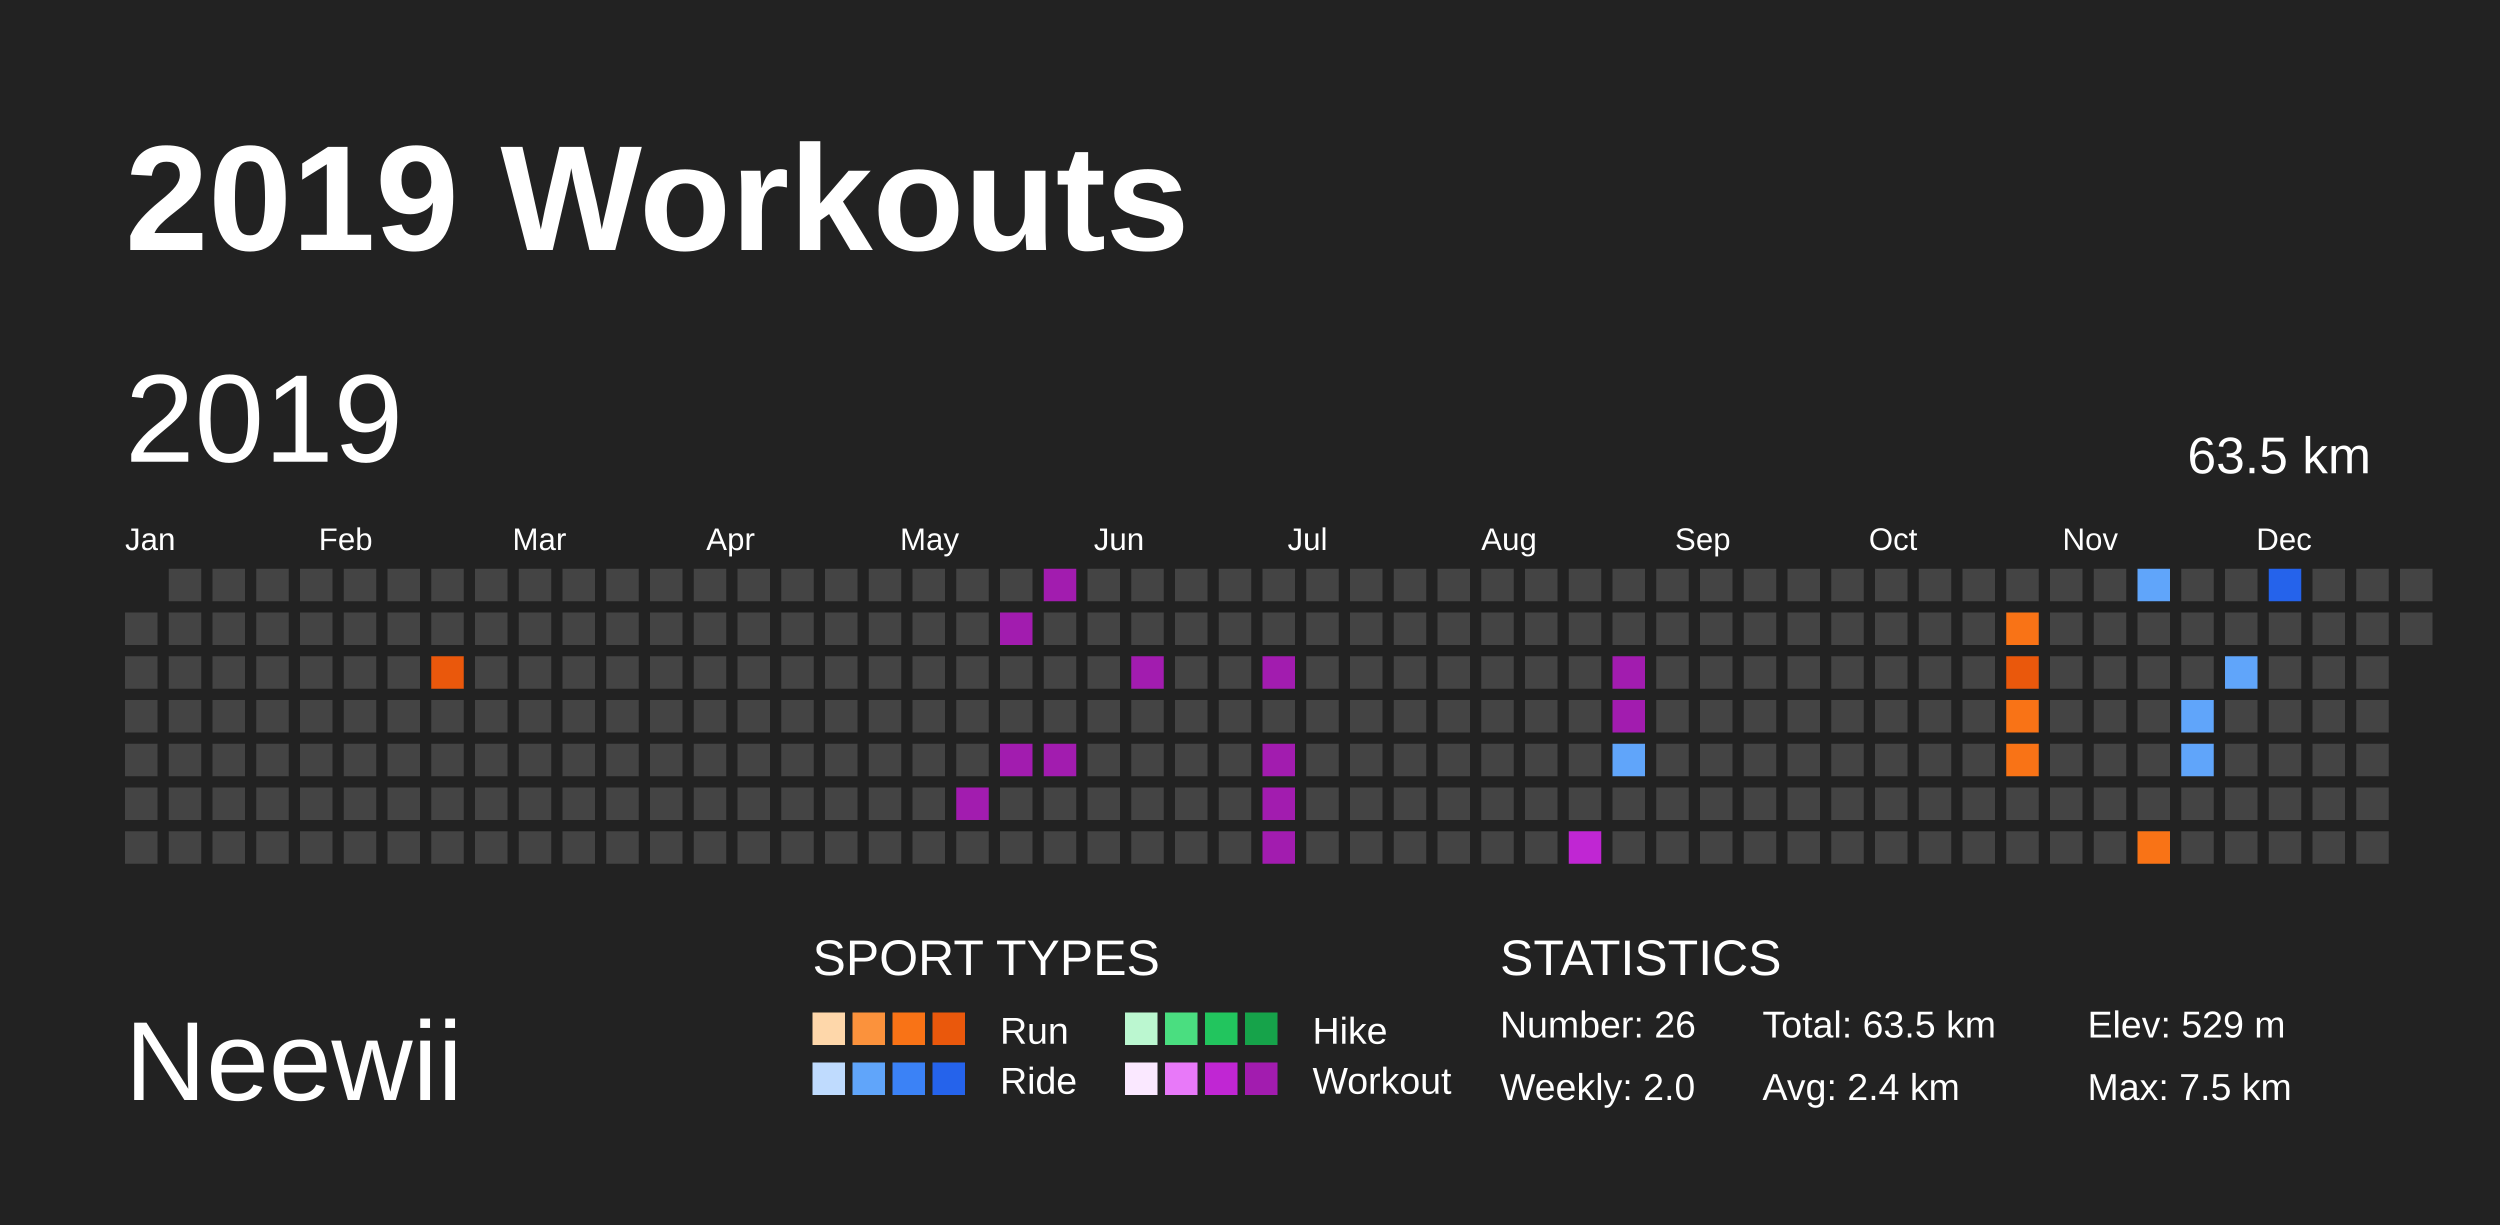
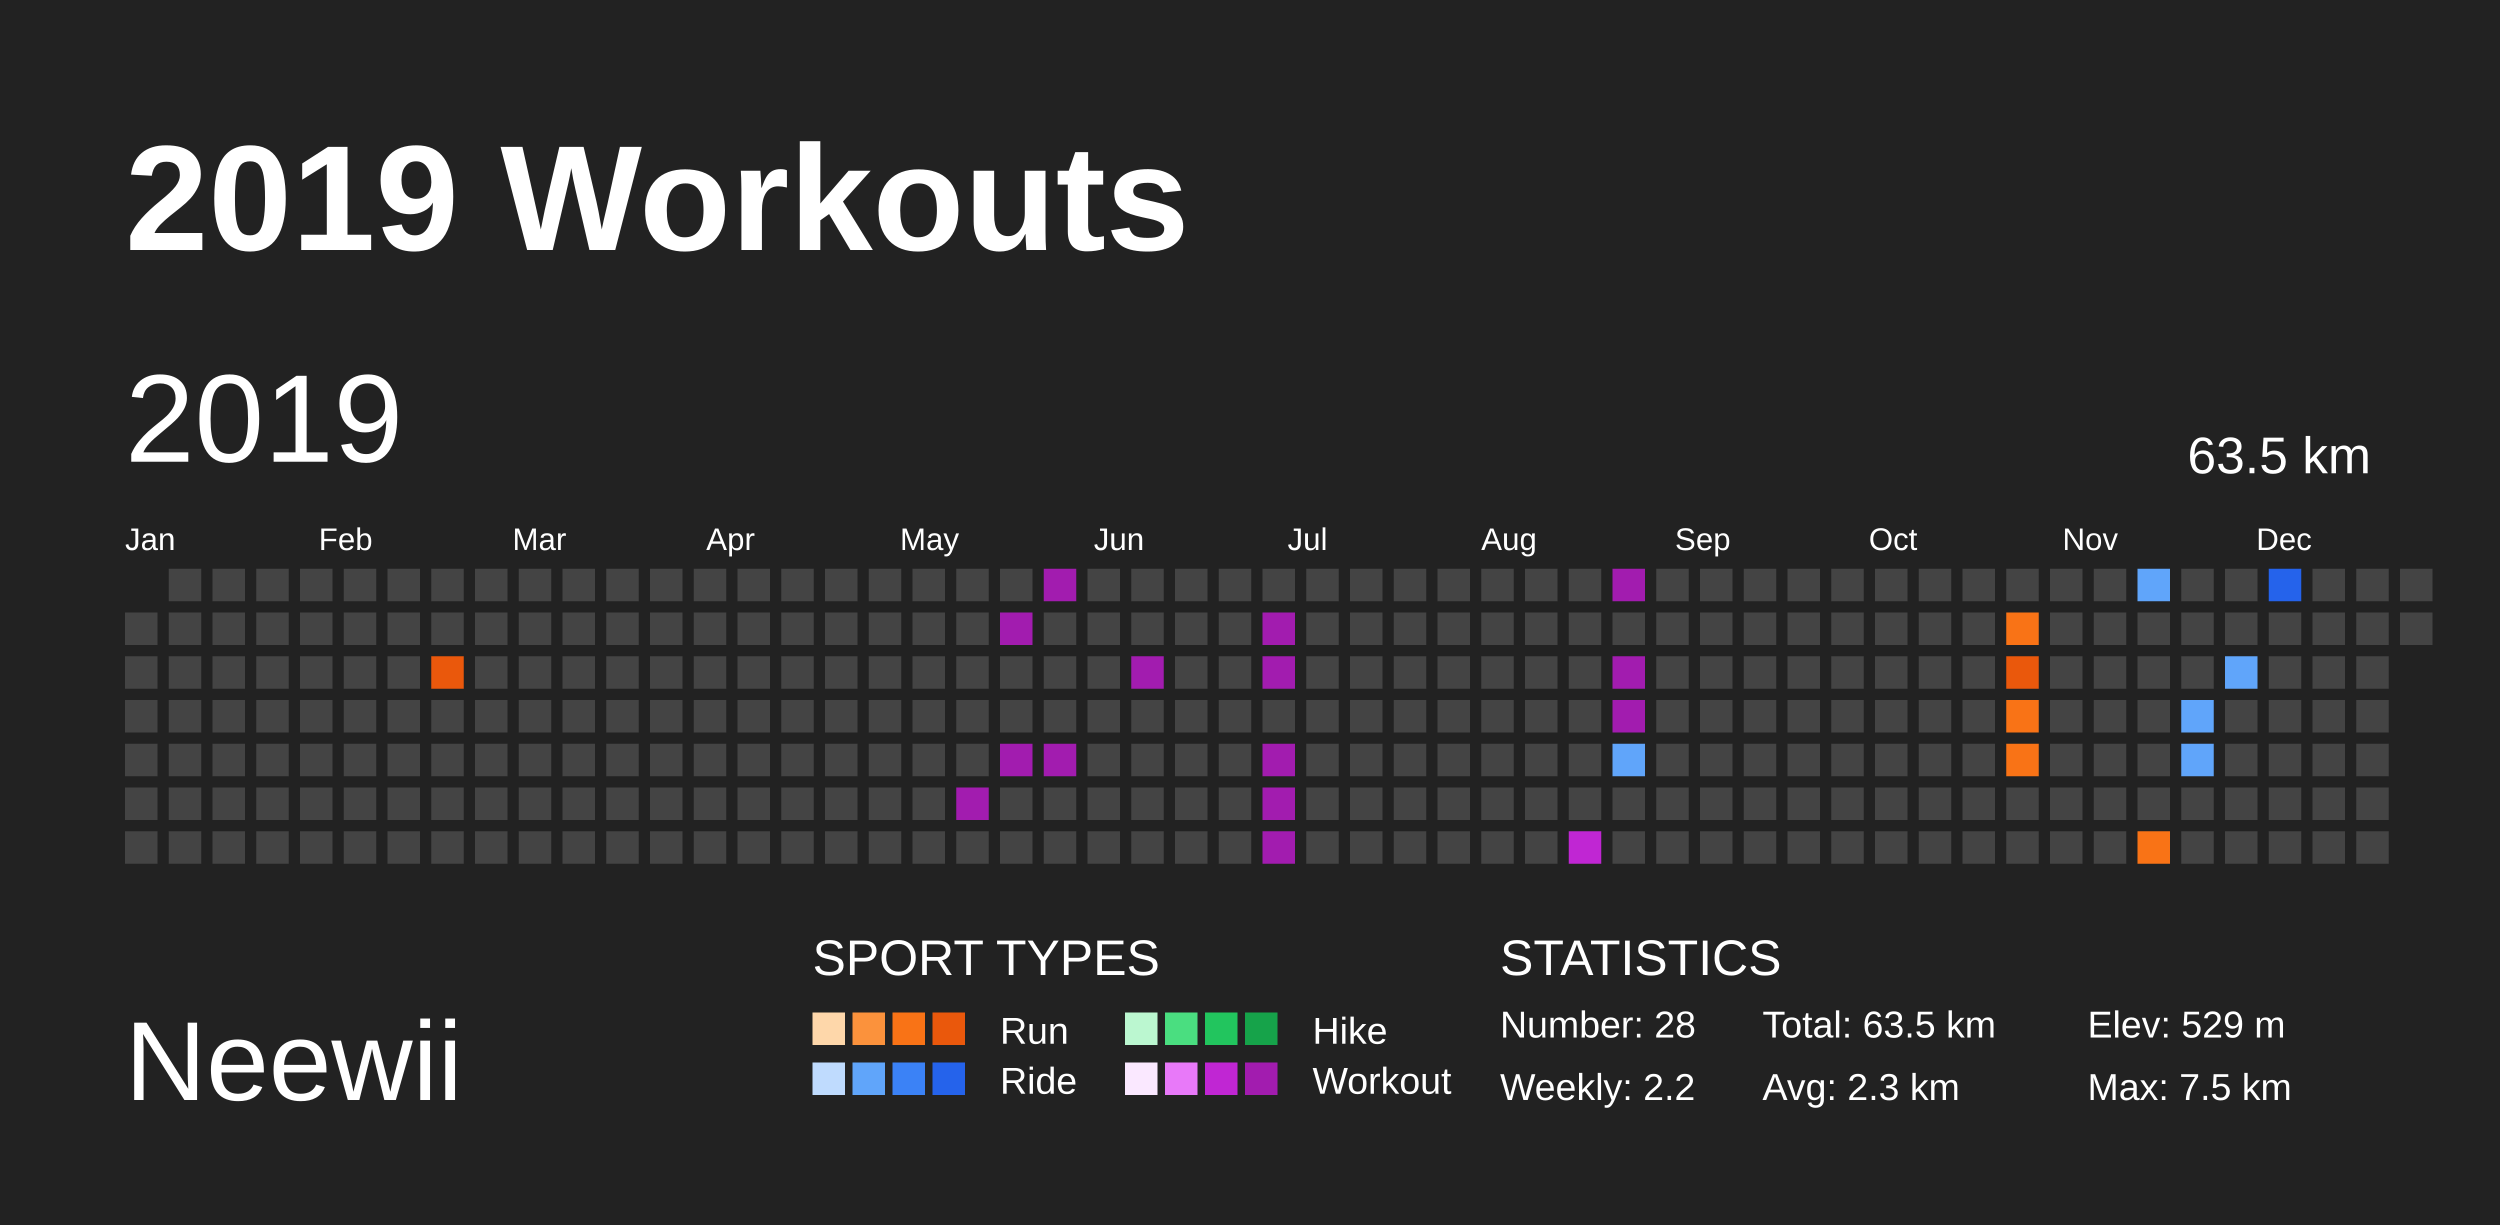
<svg xmlns="http://www.w3.org/2000/svg" baseProfile="full" height="98mm" version="1.1" viewBox="0,0,200,98" width="200mm">
  <defs />
  <rect fill="#222222" height="98" width="200" x="0" y="0" />
  <text fill="#FFFFFF" style="font-size:12px; font-family:Arial; font-weight:bold;" x="10" y="20">2019 Workouts</text>
  <text fill="#FFFFFF" style="font-size:9px; font-family:Arial" x="10" y="88">Neewii</text>
  <text fill="#FFFFFF" style="font-size:4px; font-family:Arial" x="65" y="78">SPORT TYPES</text>
  <rect fill="#fed7aa" height="2.6" width="2.6" x="65.0" y="81" />
  <rect fill="#fb923c" height="2.6" width="2.6" x="68.2" y="81" />
  <rect fill="#f97316" height="2.6" width="2.6" x="71.4" y="81" />
  <rect fill="#ea580c" height="2.6" width="2.6" x="74.6" y="81" />
  <text fill="#FFFFFF" style="font-size:3px; font-family:Arial" x="80" y="83.5">Run</text>
  <rect fill="#bbf7d0" height="2.6" width="2.6" x="90.0" y="81" />
  <rect fill="#4ade80" height="2.6" width="2.6" x="93.2" y="81" />
  <rect fill="#22c55e" height="2.6" width="2.6" x="96.4" y="81" />
  <rect fill="#16a34a" height="2.6" width="2.6" x="99.6" y="81" />
  <text fill="#FFFFFF" style="font-size:3px; font-family:Arial" x="105" y="83.5">Hike</text>
  <rect fill="#bfdbfe" height="2.6" width="2.6" x="65.0" y="85" />
  <rect fill="#60a5fa" height="2.6" width="2.6" x="68.2" y="85" />
  <rect fill="#3b82f6" height="2.6" width="2.6" x="71.4" y="85" />
  <rect fill="#2563eb" height="2.6" width="2.6" x="74.6" y="85" />
  <text fill="#FFFFFF" style="font-size:3px; font-family:Arial" x="80" y="87.5">Ride</text>
  <rect fill="#fae8ff" height="2.6" width="2.6" x="90.0" y="85" />
  <rect fill="#e879f9" height="2.6" width="2.6" x="93.2" y="85" />
  <rect fill="#c026d3" height="2.6" width="2.6" x="96.4" y="85" />
  <rect fill="#a21caf" height="2.6" width="2.6" x="99.6" y="85" />
  <text fill="#FFFFFF" style="font-size:3px; font-family:Arial" x="105" y="87.5">Workout</text>
  <text fill="#FFFFFF" style="font-size:4px; font-family:Arial" x="120" y="78">STATISTICS</text>
-   <text fill="#FFFFFF" style="font-size:3px; font-family:Arial" x="120" y="83">Number: 26</text>
-   <text fill="#FFFFFF" style="font-size:3px; font-family:Arial" x="120" y="88">Weekly: 2.0</text>
+   <text fill="#FFFFFF" style="font-size:3px; font-family:Arial" x="120" y="83">Number: 28</text>
+   <text fill="#FFFFFF" style="font-size:3px; font-family:Arial" x="120" y="88">Weekly: 2.2</text>
  <text fill="#FFFFFF" style="font-size:3px; font-family:Arial" x="141" y="83">Total: 63.5 km</text>
-   <text fill="#FFFFFF" style="font-size:3px; font-family:Arial" x="141" y="88">Avg: 2.4 km</text>
+   <text fill="#FFFFFF" style="font-size:3px; font-family:Arial" x="141" y="88">Avg: 2.3 km</text>
  <text fill="#FFFFFF" style="font-size:3px; font-family:Arial" x="167" y="83">Elev: 529 m</text>
  <text fill="#FFFFFF" style="font-size:3px; font-family:Arial" x="167" y="88">Max: 7.5 km</text>
  <text dominant-baseline="hanging" fill="#FFFFFF" style="font-size:10.0px; font-family:Arial;" x="10" y="30">2019</text>
  <text dominant-baseline="hanging" fill="#FFFFFF" style="font-size:4.125px; font-family:Arial;" x="175" y="35">63.5 km</text>
  <text fill="#FFFFFF" style="font-size:2.5px; font-family:Arial" x="10.0" y="44">Jan</text>
  <text fill="#FFFFFF" style="font-size:2.5px; font-family:Arial" x="25.5" y="44">Feb</text>
  <text fill="#FFFFFF" style="font-size:2.5px; font-family:Arial" x="41.0" y="44">Mar</text>
  <text fill="#FFFFFF" style="font-size:2.5px; font-family:Arial" x="56.5" y="44">Apr</text>
  <text fill="#FFFFFF" style="font-size:2.5px; font-family:Arial" x="72.0" y="44">May</text>
  <text fill="#FFFFFF" style="font-size:2.5px; font-family:Arial" x="87.5" y="44">Jun</text>
  <text fill="#FFFFFF" style="font-size:2.5px; font-family:Arial" x="103.0" y="44">Jul</text>
  <text fill="#FFFFFF" style="font-size:2.5px; font-family:Arial" x="118.5" y="44">Aug</text>
  <text fill="#FFFFFF" style="font-size:2.5px; font-family:Arial" x="134.0" y="44">Sep</text>
  <text fill="#FFFFFF" style="font-size:2.5px; font-family:Arial" x="149.5" y="44">Oct</text>
  <text fill="#FFFFFF" style="font-size:2.5px; font-family:Arial" x="165.0" y="44">Nov</text>
  <text fill="#FFFFFF" style="font-size:2.5px; font-family:Arial" x="180.5" y="44">Dec</text>
  <rect fill="#444444" height="2.6" width="2.6" x="10.0" y="49.0" />
  <rect fill="#444444" height="2.6" width="2.6" x="10.0" y="52.5" />
  <rect fill="#444444" height="2.6" width="2.6" x="10.0" y="56.0" />
  <rect fill="#444444" height="2.6" width="2.6" x="10.0" y="59.5" />
  <rect fill="#444444" height="2.6" width="2.6" x="10.0" y="63.0" />
  <rect fill="#444444" height="2.6" width="2.6" x="10.0" y="66.5" />
  <rect fill="#444444" height="2.6" width="2.6" x="13.5" y="45.5" />
  <rect fill="#444444" height="2.6" width="2.6" x="13.5" y="49.0" />
  <rect fill="#444444" height="2.6" width="2.6" x="13.5" y="52.5" />
  <rect fill="#444444" height="2.6" width="2.6" x="13.5" y="56.0" />
  <rect fill="#444444" height="2.6" width="2.6" x="13.5" y="59.5" />
  <rect fill="#444444" height="2.6" width="2.6" x="13.5" y="63.0" />
  <rect fill="#444444" height="2.6" width="2.6" x="13.5" y="66.5" />
  <rect fill="#444444" height="2.6" width="2.6" x="17.0" y="45.5" />
  <rect fill="#444444" height="2.6" width="2.6" x="17.0" y="49.0" />
  <rect fill="#444444" height="2.6" width="2.6" x="17.0" y="52.5" />
  <rect fill="#444444" height="2.6" width="2.6" x="17.0" y="56.0" />
  <rect fill="#444444" height="2.6" width="2.6" x="17.0" y="59.5" />
  <rect fill="#444444" height="2.6" width="2.6" x="17.0" y="63.0" />
  <rect fill="#444444" height="2.6" width="2.6" x="17.0" y="66.5" />
  <rect fill="#444444" height="2.6" width="2.6" x="20.5" y="45.5" />
  <rect fill="#444444" height="2.6" width="2.6" x="20.5" y="49.0" />
  <rect fill="#444444" height="2.6" width="2.6" x="20.5" y="52.5" />
  <rect fill="#444444" height="2.6" width="2.6" x="20.5" y="56.0" />
  <rect fill="#444444" height="2.6" width="2.6" x="20.5" y="59.5" />
  <rect fill="#444444" height="2.6" width="2.6" x="20.5" y="63.0" />
  <rect fill="#444444" height="2.6" width="2.6" x="20.5" y="66.5" />
  <rect fill="#444444" height="2.6" width="2.6" x="24.0" y="45.5" />
  <rect fill="#444444" height="2.6" width="2.6" x="24.0" y="49.0" />
  <rect fill="#444444" height="2.6" width="2.6" x="24.0" y="52.5" />
  <rect fill="#444444" height="2.6" width="2.6" x="24.0" y="56.0" />
  <rect fill="#444444" height="2.6" width="2.6" x="24.0" y="59.5" />
  <rect fill="#444444" height="2.6" width="2.6" x="24.0" y="63.0" />
  <rect fill="#444444" height="2.6" width="2.6" x="24.0" y="66.5" />
  <rect fill="#444444" height="2.6" width="2.6" x="27.5" y="45.5" />
  <rect fill="#444444" height="2.6" width="2.6" x="27.5" y="49.0" />
  <rect fill="#444444" height="2.6" width="2.6" x="27.5" y="52.5" />
  <rect fill="#444444" height="2.6" width="2.6" x="27.5" y="56.0" />
  <rect fill="#444444" height="2.6" width="2.6" x="27.5" y="59.5" />
  <rect fill="#444444" height="2.6" width="2.6" x="27.5" y="63.0" />
  <rect fill="#444444" height="2.6" width="2.6" x="27.5" y="66.5" />
  <rect fill="#444444" height="2.6" width="2.6" x="31.0" y="45.5" />
  <rect fill="#444444" height="2.6" width="2.6" x="31.0" y="49.0" />
  <rect fill="#444444" height="2.6" width="2.6" x="31.0" y="52.5" />
  <rect fill="#444444" height="2.6" width="2.6" x="31.0" y="56.0" />
  <rect fill="#444444" height="2.6" width="2.6" x="31.0" y="59.5" />
  <rect fill="#444444" height="2.6" width="2.6" x="31.0" y="63.0" />
  <rect fill="#444444" height="2.6" width="2.6" x="31.0" y="66.5" />
  <rect fill="#444444" height="2.6" width="2.6" x="34.5" y="45.5" />
  <rect fill="#444444" height="2.6" width="2.6" x="34.5" y="49.0" />
  <rect fill="#ea580c" height="2.6" width="2.6" x="34.5" y="52.5" />
  <rect fill="#444444" height="2.6" width="2.6" x="34.5" y="56.0" />
  <rect fill="#444444" height="2.6" width="2.6" x="34.5" y="59.5" />
  <rect fill="#444444" height="2.6" width="2.6" x="34.5" y="63.0" />
  <rect fill="#444444" height="2.6" width="2.6" x="34.5" y="66.5" />
  <rect fill="#444444" height="2.6" width="2.6" x="38.0" y="45.5" />
  <rect fill="#444444" height="2.6" width="2.6" x="38.0" y="49.0" />
  <rect fill="#444444" height="2.6" width="2.6" x="38.0" y="52.5" />
  <rect fill="#444444" height="2.6" width="2.6" x="38.0" y="56.0" />
  <rect fill="#444444" height="2.6" width="2.6" x="38.0" y="59.5" />
  <rect fill="#444444" height="2.6" width="2.6" x="38.0" y="63.0" />
  <rect fill="#444444" height="2.6" width="2.6" x="38.0" y="66.5" />
  <rect fill="#444444" height="2.6" width="2.6" x="41.5" y="45.5" />
  <rect fill="#444444" height="2.6" width="2.6" x="41.5" y="49.0" />
  <rect fill="#444444" height="2.6" width="2.6" x="41.5" y="52.5" />
  <rect fill="#444444" height="2.6" width="2.6" x="41.5" y="56.0" />
  <rect fill="#444444" height="2.6" width="2.6" x="41.5" y="59.5" />
  <rect fill="#444444" height="2.6" width="2.6" x="41.5" y="63.0" />
  <rect fill="#444444" height="2.6" width="2.6" x="41.5" y="66.5" />
  <rect fill="#444444" height="2.6" width="2.6" x="45.0" y="45.5" />
  <rect fill="#444444" height="2.6" width="2.6" x="45.0" y="49.0" />
  <rect fill="#444444" height="2.6" width="2.6" x="45.0" y="52.5" />
  <rect fill="#444444" height="2.6" width="2.6" x="45.0" y="56.0" />
  <rect fill="#444444" height="2.6" width="2.6" x="45.0" y="59.5" />
  <rect fill="#444444" height="2.6" width="2.6" x="45.0" y="63.0" />
  <rect fill="#444444" height="2.6" width="2.6" x="45.0" y="66.5" />
  <rect fill="#444444" height="2.6" width="2.6" x="48.5" y="45.5" />
  <rect fill="#444444" height="2.6" width="2.6" x="48.5" y="49.0" />
  <rect fill="#444444" height="2.6" width="2.6" x="48.5" y="52.5" />
  <rect fill="#444444" height="2.6" width="2.6" x="48.5" y="56.0" />
  <rect fill="#444444" height="2.6" width="2.6" x="48.5" y="59.5" />
  <rect fill="#444444" height="2.6" width="2.6" x="48.5" y="63.0" />
  <rect fill="#444444" height="2.6" width="2.6" x="48.5" y="66.5" />
  <rect fill="#444444" height="2.6" width="2.6" x="52.0" y="45.5" />
  <rect fill="#444444" height="2.6" width="2.6" x="52.0" y="49.0" />
  <rect fill="#444444" height="2.6" width="2.6" x="52.0" y="52.5" />
  <rect fill="#444444" height="2.6" width="2.6" x="52.0" y="56.0" />
  <rect fill="#444444" height="2.6" width="2.6" x="52.0" y="59.5" />
  <rect fill="#444444" height="2.6" width="2.6" x="52.0" y="63.0" />
  <rect fill="#444444" height="2.6" width="2.6" x="52.0" y="66.5" />
  <rect fill="#444444" height="2.6" width="2.6" x="55.5" y="45.5" />
  <rect fill="#444444" height="2.6" width="2.6" x="55.5" y="49.0" />
  <rect fill="#444444" height="2.6" width="2.6" x="55.5" y="52.5" />
  <rect fill="#444444" height="2.6" width="2.6" x="55.5" y="56.0" />
  <rect fill="#444444" height="2.6" width="2.6" x="55.5" y="59.5" />
  <rect fill="#444444" height="2.6" width="2.6" x="55.5" y="63.0" />
  <rect fill="#444444" height="2.6" width="2.6" x="55.5" y="66.5" />
  <rect fill="#444444" height="2.6" width="2.6" x="59.0" y="45.5" />
  <rect fill="#444444" height="2.6" width="2.6" x="59.0" y="49.0" />
  <rect fill="#444444" height="2.6" width="2.6" x="59.0" y="52.5" />
  <rect fill="#444444" height="2.6" width="2.6" x="59.0" y="56.0" />
  <rect fill="#444444" height="2.6" width="2.6" x="59.0" y="59.5" />
  <rect fill="#444444" height="2.6" width="2.6" x="59.0" y="63.0" />
  <rect fill="#444444" height="2.6" width="2.6" x="59.0" y="66.5" />
  <rect fill="#444444" height="2.6" width="2.6" x="62.5" y="45.5" />
  <rect fill="#444444" height="2.6" width="2.6" x="62.5" y="49.0" />
  <rect fill="#444444" height="2.6" width="2.6" x="62.5" y="52.5" />
  <rect fill="#444444" height="2.6" width="2.6" x="62.5" y="56.0" />
  <rect fill="#444444" height="2.6" width="2.6" x="62.5" y="59.5" />
  <rect fill="#444444" height="2.6" width="2.6" x="62.5" y="63.0" />
  <rect fill="#444444" height="2.6" width="2.6" x="62.5" y="66.5" />
  <rect fill="#444444" height="2.6" width="2.6" x="66.0" y="45.5" />
  <rect fill="#444444" height="2.6" width="2.6" x="66.0" y="49.0" />
  <rect fill="#444444" height="2.6" width="2.6" x="66.0" y="52.5" />
  <rect fill="#444444" height="2.6" width="2.6" x="66.0" y="56.0" />
  <rect fill="#444444" height="2.6" width="2.6" x="66.0" y="59.5" />
  <rect fill="#444444" height="2.6" width="2.6" x="66.0" y="63.0" />
  <rect fill="#444444" height="2.6" width="2.6" x="66.0" y="66.5" />
  <rect fill="#444444" height="2.6" width="2.6" x="69.5" y="45.5" />
  <rect fill="#444444" height="2.6" width="2.6" x="69.5" y="49.0" />
  <rect fill="#444444" height="2.6" width="2.6" x="69.5" y="52.5" />
  <rect fill="#444444" height="2.6" width="2.6" x="69.5" y="56.0" />
  <rect fill="#444444" height="2.6" width="2.6" x="69.5" y="59.5" />
  <rect fill="#444444" height="2.6" width="2.6" x="69.5" y="63.0" />
  <rect fill="#444444" height="2.6" width="2.6" x="69.5" y="66.5" />
  <rect fill="#444444" height="2.6" width="2.6" x="73.0" y="45.5" />
  <rect fill="#444444" height="2.6" width="2.6" x="73.0" y="49.0" />
  <rect fill="#444444" height="2.6" width="2.6" x="73.0" y="52.5" />
  <rect fill="#444444" height="2.6" width="2.6" x="73.0" y="56.0" />
  <rect fill="#444444" height="2.6" width="2.6" x="73.0" y="59.5" />
  <rect fill="#444444" height="2.6" width="2.6" x="73.0" y="63.0" />
  <rect fill="#444444" height="2.6" width="2.6" x="73.0" y="66.5" />
  <rect fill="#444444" height="2.6" width="2.6" x="76.5" y="45.5" />
  <rect fill="#444444" height="2.6" width="2.6" x="76.5" y="49.0" />
  <rect fill="#444444" height="2.6" width="2.6" x="76.5" y="52.5" />
  <rect fill="#444444" height="2.6" width="2.6" x="76.5" y="56.0" />
  <rect fill="#444444" height="2.6" width="2.6" x="76.5" y="59.5" />
  <rect fill="#a21caf" height="2.6" width="2.6" x="76.5" y="63.0" />
  <rect fill="#444444" height="2.6" width="2.6" x="76.5" y="66.5" />
  <rect fill="#444444" height="2.6" width="2.6" x="80.0" y="45.5" />
  <rect fill="#a21caf" height="2.6" width="2.6" x="80.0" y="49.0" />
  <rect fill="#444444" height="2.6" width="2.6" x="80.0" y="52.5" />
  <rect fill="#444444" height="2.6" width="2.6" x="80.0" y="56.0" />
  <rect fill="#a21caf" height="2.6" width="2.6" x="80.0" y="59.5" />
  <rect fill="#444444" height="2.6" width="2.6" x="80.0" y="63.0" />
  <rect fill="#444444" height="2.6" width="2.6" x="80.0" y="66.5" />
  <rect fill="#a21caf" height="2.6" width="2.6" x="83.5" y="45.5" />
  <rect fill="#444444" height="2.6" width="2.6" x="83.5" y="49.0" />
  <rect fill="#444444" height="2.6" width="2.6" x="83.5" y="52.5" />
  <rect fill="#444444" height="2.6" width="2.6" x="83.5" y="56.0" />
  <rect fill="#a21caf" height="2.6" width="2.6" x="83.5" y="59.5" />
  <rect fill="#444444" height="2.6" width="2.6" x="83.5" y="63.0" />
  <rect fill="#444444" height="2.6" width="2.6" x="83.5" y="66.5" />
  <rect fill="#444444" height="2.6" width="2.6" x="87.0" y="45.5" />
  <rect fill="#444444" height="2.6" width="2.6" x="87.0" y="49.0" />
  <rect fill="#444444" height="2.6" width="2.6" x="87.0" y="52.5" />
  <rect fill="#444444" height="2.6" width="2.6" x="87.0" y="56.0" />
  <rect fill="#444444" height="2.6" width="2.6" x="87.0" y="59.5" />
  <rect fill="#444444" height="2.6" width="2.6" x="87.0" y="63.0" />
  <rect fill="#444444" height="2.6" width="2.6" x="87.0" y="66.5" />
  <rect fill="#444444" height="2.6" width="2.6" x="90.5" y="45.5" />
  <rect fill="#444444" height="2.6" width="2.6" x="90.5" y="49.0" />
  <rect fill="#a21caf" height="2.6" width="2.6" x="90.5" y="52.5" />
  <rect fill="#444444" height="2.6" width="2.6" x="90.5" y="56.0" />
  <rect fill="#444444" height="2.6" width="2.6" x="90.5" y="59.5" />
  <rect fill="#444444" height="2.6" width="2.6" x="90.5" y="63.0" />
  <rect fill="#444444" height="2.6" width="2.6" x="90.5" y="66.5" />
  <rect fill="#444444" height="2.6" width="2.6" x="94.0" y="45.5" />
  <rect fill="#444444" height="2.6" width="2.6" x="94.0" y="49.0" />
  <rect fill="#444444" height="2.6" width="2.6" x="94.0" y="52.5" />
  <rect fill="#444444" height="2.6" width="2.6" x="94.0" y="56.0" />
  <rect fill="#444444" height="2.6" width="2.6" x="94.0" y="59.5" />
  <rect fill="#444444" height="2.6" width="2.6" x="94.0" y="63.0" />
  <rect fill="#444444" height="2.6" width="2.6" x="94.0" y="66.5" />
  <rect fill="#444444" height="2.6" width="2.6" x="97.5" y="45.5" />
  <rect fill="#444444" height="2.6" width="2.6" x="97.5" y="49.0" />
  <rect fill="#444444" height="2.6" width="2.6" x="97.5" y="52.5" />
  <rect fill="#444444" height="2.6" width="2.6" x="97.5" y="56.0" />
  <rect fill="#444444" height="2.6" width="2.6" x="97.5" y="59.5" />
  <rect fill="#444444" height="2.6" width="2.6" x="97.5" y="63.0" />
  <rect fill="#444444" height="2.6" width="2.6" x="97.5" y="66.5" />
  <rect fill="#444444" height="2.6" width="2.6" x="101.0" y="45.5" />
-   <rect fill="#444444" height="2.6" width="2.6" x="101.0" y="49.0" />
+   <rect fill="#a21caf" height="2.6" width="2.6" x="101.0" y="49.0" />
  <rect fill="#a21caf" height="2.6" width="2.6" x="101.0" y="52.5" />
  <rect fill="#444444" height="2.6" width="2.6" x="101.0" y="56.0" />
  <rect fill="#a21caf" height="2.6" width="2.6" x="101.0" y="59.5" />
  <rect fill="#a21caf" height="2.6" width="2.6" x="101.0" y="63.0" />
  <rect fill="#a21caf" height="2.6" width="2.6" x="101.0" y="66.5" />
  <rect fill="#444444" height="2.6" width="2.6" x="104.5" y="45.5" />
  <rect fill="#444444" height="2.6" width="2.6" x="104.5" y="49.0" />
  <rect fill="#444444" height="2.6" width="2.6" x="104.5" y="52.5" />
  <rect fill="#444444" height="2.6" width="2.6" x="104.5" y="56.0" />
  <rect fill="#444444" height="2.6" width="2.6" x="104.5" y="59.5" />
  <rect fill="#444444" height="2.6" width="2.6" x="104.5" y="63.0" />
  <rect fill="#444444" height="2.6" width="2.6" x="104.5" y="66.5" />
  <rect fill="#444444" height="2.6" width="2.6" x="108.0" y="45.5" />
  <rect fill="#444444" height="2.6" width="2.6" x="108.0" y="49.0" />
  <rect fill="#444444" height="2.6" width="2.6" x="108.0" y="52.5" />
  <rect fill="#444444" height="2.6" width="2.6" x="108.0" y="56.0" />
  <rect fill="#444444" height="2.6" width="2.6" x="108.0" y="59.5" />
  <rect fill="#444444" height="2.6" width="2.6" x="108.0" y="63.0" />
  <rect fill="#444444" height="2.6" width="2.6" x="108.0" y="66.5" />
  <rect fill="#444444" height="2.6" width="2.6" x="111.5" y="45.5" />
  <rect fill="#444444" height="2.6" width="2.6" x="111.5" y="49.0" />
  <rect fill="#444444" height="2.6" width="2.6" x="111.5" y="52.5" />
  <rect fill="#444444" height="2.6" width="2.6" x="111.5" y="56.0" />
  <rect fill="#444444" height="2.6" width="2.6" x="111.5" y="59.5" />
  <rect fill="#444444" height="2.6" width="2.6" x="111.5" y="63.0" />
  <rect fill="#444444" height="2.6" width="2.6" x="111.5" y="66.5" />
  <rect fill="#444444" height="2.6" width="2.6" x="115.0" y="45.5" />
  <rect fill="#444444" height="2.6" width="2.6" x="115.0" y="49.0" />
  <rect fill="#444444" height="2.6" width="2.6" x="115.0" y="52.5" />
  <rect fill="#444444" height="2.6" width="2.6" x="115.0" y="56.0" />
  <rect fill="#444444" height="2.6" width="2.6" x="115.0" y="59.5" />
  <rect fill="#444444" height="2.6" width="2.6" x="115.0" y="63.0" />
  <rect fill="#444444" height="2.6" width="2.6" x="115.0" y="66.5" />
  <rect fill="#444444" height="2.6" width="2.6" x="118.5" y="45.5" />
  <rect fill="#444444" height="2.6" width="2.6" x="118.5" y="49.0" />
  <rect fill="#444444" height="2.6" width="2.6" x="118.5" y="52.5" />
  <rect fill="#444444" height="2.6" width="2.6" x="118.5" y="56.0" />
  <rect fill="#444444" height="2.6" width="2.6" x="118.5" y="59.5" />
  <rect fill="#444444" height="2.6" width="2.6" x="118.5" y="63.0" />
  <rect fill="#444444" height="2.6" width="2.6" x="118.5" y="66.5" />
  <rect fill="#444444" height="2.6" width="2.6" x="122.0" y="45.5" />
  <rect fill="#444444" height="2.6" width="2.6" x="122.0" y="49.0" />
  <rect fill="#444444" height="2.6" width="2.6" x="122.0" y="52.5" />
  <rect fill="#444444" height="2.6" width="2.6" x="122.0" y="56.0" />
  <rect fill="#444444" height="2.6" width="2.6" x="122.0" y="59.5" />
  <rect fill="#444444" height="2.6" width="2.6" x="122.0" y="63.0" />
  <rect fill="#444444" height="2.6" width="2.6" x="122.0" y="66.5" />
  <rect fill="#444444" height="2.6" width="2.6" x="125.5" y="45.5" />
  <rect fill="#444444" height="2.6" width="2.6" x="125.5" y="49.0" />
  <rect fill="#444444" height="2.6" width="2.6" x="125.5" y="52.5" />
  <rect fill="#444444" height="2.6" width="2.6" x="125.5" y="56.0" />
  <rect fill="#444444" height="2.6" width="2.6" x="125.5" y="59.5" />
  <rect fill="#444444" height="2.6" width="2.6" x="125.5" y="63.0" />
  <rect fill="#c026d3" height="2.6" width="2.6" x="125.5" y="66.5" />
-   <rect fill="#444444" height="2.6" width="2.6" x="129.0" y="45.5" />
+   <rect fill="#a21caf" height="2.6" width="2.6" x="129.0" y="45.5" />
  <rect fill="#444444" height="2.6" width="2.6" x="129.0" y="49.0" />
  <rect fill="#a21caf" height="2.6" width="2.6" x="129.0" y="52.5" />
  <rect fill="#a21caf" height="2.6" width="2.6" x="129.0" y="56.0" />
  <rect fill="#60a5fa" height="2.6" width="2.6" x="129.0" y="59.5" />
  <rect fill="#444444" height="2.6" width="2.6" x="129.0" y="63.0" />
  <rect fill="#444444" height="2.6" width="2.6" x="129.0" y="66.5" />
  <rect fill="#444444" height="2.6" width="2.6" x="132.5" y="45.5" />
  <rect fill="#444444" height="2.6" width="2.6" x="132.5" y="49.0" />
  <rect fill="#444444" height="2.6" width="2.6" x="132.5" y="52.5" />
  <rect fill="#444444" height="2.6" width="2.6" x="132.5" y="56.0" />
  <rect fill="#444444" height="2.6" width="2.6" x="132.5" y="59.5" />
  <rect fill="#444444" height="2.6" width="2.6" x="132.5" y="63.0" />
  <rect fill="#444444" height="2.6" width="2.6" x="132.5" y="66.5" />
  <rect fill="#444444" height="2.6" width="2.6" x="136.0" y="45.5" />
  <rect fill="#444444" height="2.6" width="2.6" x="136.0" y="49.0" />
  <rect fill="#444444" height="2.6" width="2.6" x="136.0" y="52.5" />
  <rect fill="#444444" height="2.6" width="2.6" x="136.0" y="56.0" />
  <rect fill="#444444" height="2.6" width="2.6" x="136.0" y="59.5" />
  <rect fill="#444444" height="2.6" width="2.6" x="136.0" y="63.0" />
  <rect fill="#444444" height="2.6" width="2.6" x="136.0" y="66.5" />
  <rect fill="#444444" height="2.6" width="2.6" x="139.5" y="45.5" />
  <rect fill="#444444" height="2.6" width="2.6" x="139.5" y="49.0" />
  <rect fill="#444444" height="2.6" width="2.6" x="139.5" y="52.5" />
  <rect fill="#444444" height="2.6" width="2.6" x="139.5" y="56.0" />
  <rect fill="#444444" height="2.6" width="2.6" x="139.5" y="59.5" />
  <rect fill="#444444" height="2.6" width="2.6" x="139.5" y="63.0" />
  <rect fill="#444444" height="2.6" width="2.6" x="139.5" y="66.5" />
  <rect fill="#444444" height="2.6" width="2.6" x="143.0" y="45.5" />
  <rect fill="#444444" height="2.6" width="2.6" x="143.0" y="49.0" />
  <rect fill="#444444" height="2.6" width="2.6" x="143.0" y="52.5" />
  <rect fill="#444444" height="2.6" width="2.6" x="143.0" y="56.0" />
  <rect fill="#444444" height="2.6" width="2.6" x="143.0" y="59.5" />
  <rect fill="#444444" height="2.6" width="2.6" x="143.0" y="63.0" />
  <rect fill="#444444" height="2.6" width="2.6" x="143.0" y="66.5" />
  <rect fill="#444444" height="2.6" width="2.6" x="146.5" y="45.5" />
  <rect fill="#444444" height="2.6" width="2.6" x="146.5" y="49.0" />
  <rect fill="#444444" height="2.6" width="2.6" x="146.5" y="52.5" />
  <rect fill="#444444" height="2.6" width="2.6" x="146.5" y="56.0" />
  <rect fill="#444444" height="2.6" width="2.6" x="146.5" y="59.5" />
  <rect fill="#444444" height="2.6" width="2.6" x="146.5" y="63.0" />
  <rect fill="#444444" height="2.6" width="2.6" x="146.5" y="66.5" />
  <rect fill="#444444" height="2.6" width="2.6" x="150.0" y="45.5" />
  <rect fill="#444444" height="2.6" width="2.6" x="150.0" y="49.0" />
  <rect fill="#444444" height="2.6" width="2.6" x="150.0" y="52.5" />
  <rect fill="#444444" height="2.6" width="2.6" x="150.0" y="56.0" />
  <rect fill="#444444" height="2.6" width="2.6" x="150.0" y="59.5" />
  <rect fill="#444444" height="2.6" width="2.6" x="150.0" y="63.0" />
  <rect fill="#444444" height="2.6" width="2.6" x="150.0" y="66.5" />
  <rect fill="#444444" height="2.6" width="2.6" x="153.5" y="45.5" />
  <rect fill="#444444" height="2.6" width="2.6" x="153.5" y="49.0" />
  <rect fill="#444444" height="2.6" width="2.6" x="153.5" y="52.5" />
  <rect fill="#444444" height="2.6" width="2.6" x="153.5" y="56.0" />
  <rect fill="#444444" height="2.6" width="2.6" x="153.5" y="59.5" />
  <rect fill="#444444" height="2.6" width="2.6" x="153.5" y="63.0" />
  <rect fill="#444444" height="2.6" width="2.6" x="153.5" y="66.5" />
  <rect fill="#444444" height="2.6" width="2.6" x="157.0" y="45.5" />
  <rect fill="#444444" height="2.6" width="2.6" x="157.0" y="49.0" />
  <rect fill="#444444" height="2.6" width="2.6" x="157.0" y="52.5" />
  <rect fill="#444444" height="2.6" width="2.6" x="157.0" y="56.0" />
  <rect fill="#444444" height="2.6" width="2.6" x="157.0" y="59.5" />
  <rect fill="#444444" height="2.6" width="2.6" x="157.0" y="63.0" />
  <rect fill="#444444" height="2.6" width="2.6" x="157.0" y="66.5" />
  <rect fill="#444444" height="2.6" width="2.6" x="160.5" y="45.5" />
  <rect fill="#f97316" height="2.6" width="2.6" x="160.5" y="49.0" />
  <rect fill="#ea580c" height="2.6" width="2.6" x="160.5" y="52.5" />
  <rect fill="#f97316" height="2.6" width="2.6" x="160.5" y="56.0" />
  <rect fill="#f97316" height="2.6" width="2.6" x="160.5" y="59.5" />
  <rect fill="#444444" height="2.6" width="2.6" x="160.5" y="63.0" />
  <rect fill="#444444" height="2.6" width="2.6" x="160.5" y="66.5" />
  <rect fill="#444444" height="2.6" width="2.6" x="164.0" y="45.5" />
  <rect fill="#444444" height="2.6" width="2.6" x="164.0" y="49.0" />
  <rect fill="#444444" height="2.6" width="2.6" x="164.0" y="52.5" />
  <rect fill="#444444" height="2.6" width="2.6" x="164.0" y="56.0" />
  <rect fill="#444444" height="2.6" width="2.6" x="164.0" y="59.5" />
  <rect fill="#444444" height="2.6" width="2.6" x="164.0" y="63.0" />
  <rect fill="#444444" height="2.6" width="2.6" x="164.0" y="66.5" />
  <rect fill="#444444" height="2.6" width="2.6" x="167.5" y="45.5" />
  <rect fill="#444444" height="2.6" width="2.6" x="167.5" y="49.0" />
  <rect fill="#444444" height="2.6" width="2.6" x="167.5" y="52.5" />
  <rect fill="#444444" height="2.6" width="2.6" x="167.5" y="56.0" />
  <rect fill="#444444" height="2.6" width="2.6" x="167.5" y="59.5" />
  <rect fill="#444444" height="2.6" width="2.6" x="167.5" y="63.0" />
  <rect fill="#444444" height="2.6" width="2.6" x="167.5" y="66.5" />
  <rect fill="#60a5fa" height="2.6" width="2.6" x="171.0" y="45.5" />
  <rect fill="#444444" height="2.6" width="2.6" x="171.0" y="49.0" />
  <rect fill="#444444" height="2.6" width="2.6" x="171.0" y="52.5" />
  <rect fill="#444444" height="2.6" width="2.6" x="171.0" y="56.0" />
  <rect fill="#444444" height="2.6" width="2.6" x="171.0" y="59.5" />
  <rect fill="#444444" height="2.6" width="2.6" x="171.0" y="63.0" />
  <rect fill="#f97316" height="2.6" width="2.6" x="171.0" y="66.5" />
  <rect fill="#444444" height="2.6" width="2.6" x="174.5" y="45.5" />
  <rect fill="#444444" height="2.6" width="2.6" x="174.5" y="49.0" />
  <rect fill="#444444" height="2.6" width="2.6" x="174.5" y="52.5" />
  <rect fill="#60a5fa" height="2.6" width="2.6" x="174.5" y="56.0" />
  <rect fill="#60a5fa" height="2.6" width="2.6" x="174.5" y="59.5" />
  <rect fill="#444444" height="2.6" width="2.6" x="174.5" y="63.0" />
  <rect fill="#444444" height="2.6" width="2.6" x="174.5" y="66.5" />
  <rect fill="#444444" height="2.6" width="2.6" x="178.0" y="45.5" />
  <rect fill="#444444" height="2.6" width="2.6" x="178.0" y="49.0" />
  <rect fill="#60a5fa" height="2.6" width="2.6" x="178.0" y="52.5" />
  <rect fill="#444444" height="2.6" width="2.6" x="178.0" y="56.0" />
  <rect fill="#444444" height="2.6" width="2.6" x="178.0" y="59.5" />
  <rect fill="#444444" height="2.6" width="2.6" x="178.0" y="63.0" />
  <rect fill="#444444" height="2.6" width="2.6" x="178.0" y="66.5" />
  <rect fill="#2563eb" height="2.6" width="2.6" x="181.5" y="45.5" />
  <rect fill="#444444" height="2.6" width="2.6" x="181.5" y="49.0" />
  <rect fill="#444444" height="2.6" width="2.6" x="181.5" y="52.5" />
  <rect fill="#444444" height="2.6" width="2.6" x="181.5" y="56.0" />
  <rect fill="#444444" height="2.6" width="2.6" x="181.5" y="59.5" />
  <rect fill="#444444" height="2.6" width="2.6" x="181.5" y="63.0" />
  <rect fill="#444444" height="2.6" width="2.6" x="181.5" y="66.5" />
  <rect fill="#444444" height="2.6" width="2.6" x="185.0" y="45.5" />
  <rect fill="#444444" height="2.6" width="2.6" x="185.0" y="49.0" />
  <rect fill="#444444" height="2.6" width="2.6" x="185.0" y="52.5" />
  <rect fill="#444444" height="2.6" width="2.6" x="185.0" y="56.0" />
  <rect fill="#444444" height="2.6" width="2.6" x="185.0" y="59.5" />
  <rect fill="#444444" height="2.6" width="2.6" x="185.0" y="63.0" />
  <rect fill="#444444" height="2.6" width="2.6" x="185.0" y="66.5" />
  <rect fill="#444444" height="2.6" width="2.6" x="188.5" y="45.5" />
  <rect fill="#444444" height="2.6" width="2.6" x="188.5" y="49.0" />
  <rect fill="#444444" height="2.6" width="2.6" x="188.5" y="52.5" />
  <rect fill="#444444" height="2.6" width="2.6" x="188.5" y="56.0" />
  <rect fill="#444444" height="2.6" width="2.6" x="188.5" y="59.5" />
  <rect fill="#444444" height="2.6" width="2.6" x="188.5" y="63.0" />
  <rect fill="#444444" height="2.6" width="2.6" x="188.5" y="66.5" />
  <rect fill="#444444" height="2.6" width="2.6" x="192.0" y="45.5" />
  <rect fill="#444444" height="2.6" width="2.6" x="192.0" y="49.0" />
</svg>
